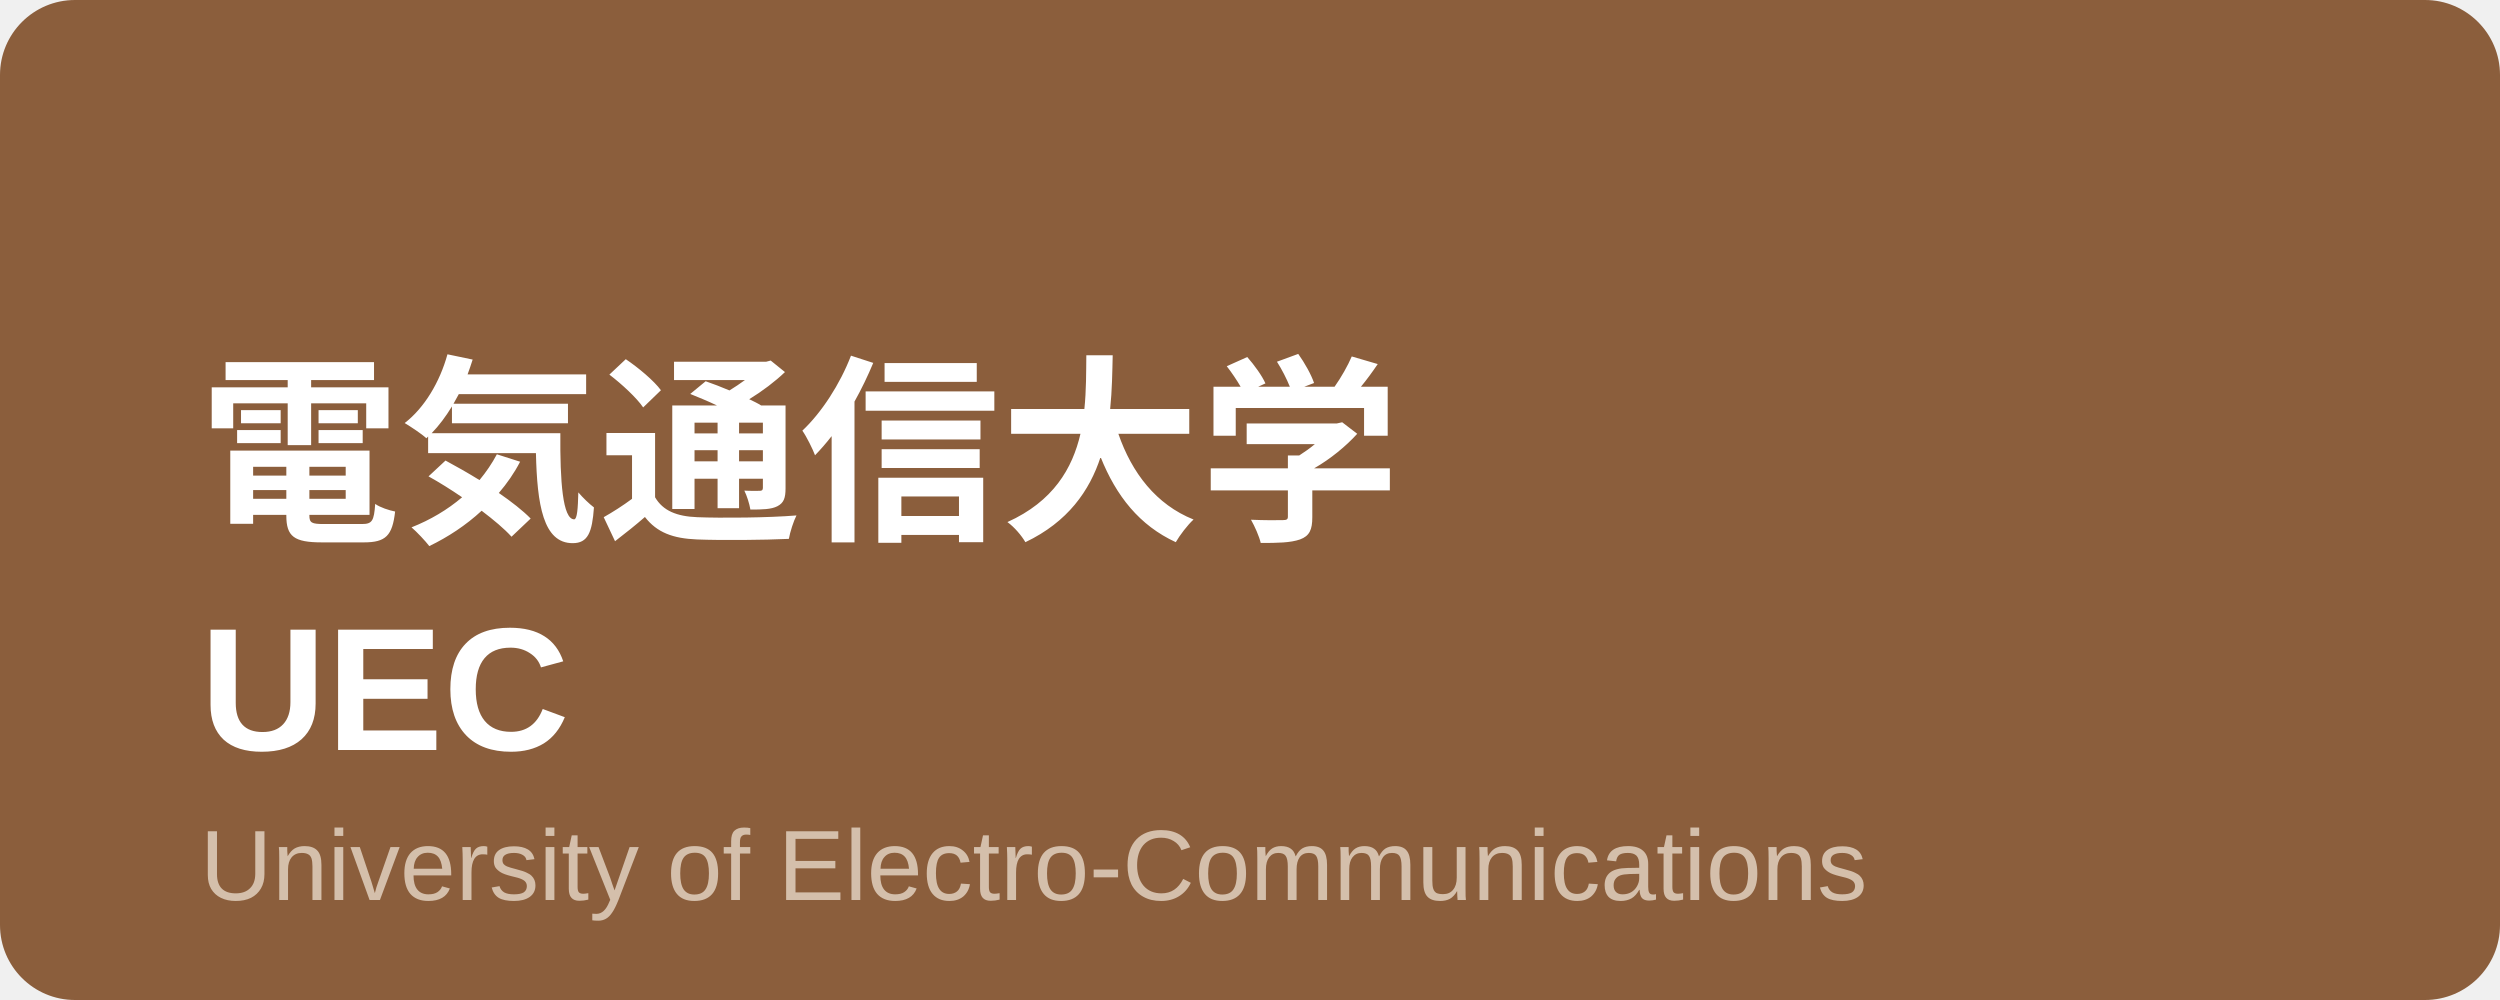
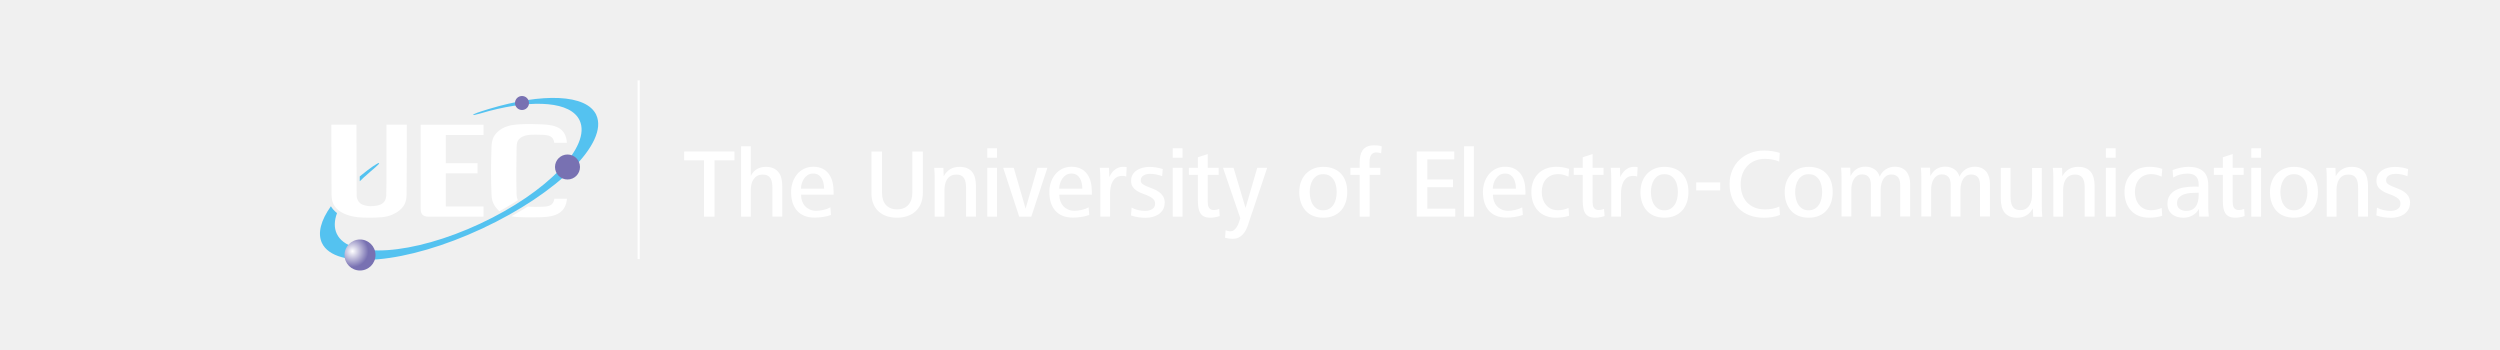
- <svg xmlns="http://www.w3.org/2000/svg" viewBox="0 0 200 80">
-   <rect width="200" height="80" rx="6" fill="#8B5E3C" />
-   <text x="16" y="42" font-family="Georgia, serif" font-weight="bold" font-size="16" fill="#fff">電気通信大学</text>
-   <text x="16" y="60" font-family="Arial, sans-serif" font-weight="bold" font-size="14" fill="#fff">UEC</text>
-   <text x="16" y="72" font-family="Arial, sans-serif" font-size="8" fill="#D4BFAB">University of Electro-Communications</text>
+ <svg xmlns="http://www.w3.org/2000/svg" viewBox="0 0 500 70">
+   <defs>
+     <style>.uec-w{fill:#fff}.uec-b{fill:#54c2f0}.uec-g{fill:url(#uec-grad)}</style>
+     <radialGradient id="uec-grad" cx="70.49" cy="50.24" r="3.19" gradientUnits="userSpaceOnUse">
+       <stop offset="0" stop-color="#fff" />
+       <stop offset="1" stop-color="#7871b2" />
+     </radialGradient>
+   </defs>
+   <g>
+     <path class="uec-w" d="M71.53 43.44c-1.1-.1-2.8-.55-3.78-1.35-.99-.8-1.4-1.63-1.44-3.12-.04-1.56-.04-14.03-.04-14.03h5.02s.03 13.73.04 14.19c0 .46.21 1.1.7 1.51.49.4 1.37.6 2.07.6 1.04 0 1.96-.2 2.45-.6.49-.4.6-.77.7-1.51.08-.66.04-14.19.04-14.19h4.07s0 12.45-.04 14.03c-.04 1.43-.45 2.3-1.44 3.11-.97.79-2.32 1.27-3.46 1.36-1.81.14-3.37.13-4.88 0Z" />
+     <path class="uec-w" d="M84.14 41.79v-16.84h12.56v2.05h-7.54v5.64h6.35v2.03h-6.35v6.62h7.54v2.05h-10.93c-1.27 0-1.63-.59-1.63-1.55Z" />
+     <path class="uec-w" d="M99.89 42.24l.2-.11c1.19-.66 2.36-1.36 3.48-2.08-.15-.34-.24-.7-.25-1.01-.08-2.51-.07-6.83 0-9.53.03-.96.12-1.39.74-1.91.49-.41 1.33-.61 2.02-.64.7-.03.85-.04 2.28 0 1.42.04 2.3.24 2.5 1.6h2.52c-.19-2.72-1.86-3.58-5.02-3.69s-3.71-.05-5.04.04c-1.28.09-2.59.45-3.56 1.26-.97.81-1.4 1.59-1.46 3.26-.13 4.19-.13 6.13 0 9.45.03.87.17 2.05 1.48 3.28Z" />
+     <path class="uec-w" d="M108.37 41.35c-1.4.03-1.48.03-2.28 0-.17 0-.34-.02-.52-.05l-.41.25c-.92.57-1.89 1.14-2.88 1.7.42.09.79.14 1.05.15 1.02.05 2.15.11 5.04.04 2.83-.07 4.8-.97 5.02-3.69h-2.52c-.19 1.35-1.08 1.57-2.5 1.6Z" />
+   </g>
+   <g>
+     <path class="uec-b" d="M71.95 36.25c.27-.26.55-.53.84-.79 1.85-1.68 3.17-2.65 3.03-2.83-.15-.19-1.85 1.01-3.42 2.29-.15.12-.3.25-.45.37v.97Z" />
+     <path class="uec-b" d="M119.26 22.99c-1.95-4.17-10.7-4.45-21.51-1.19-1.95.59-3.18 1.02-3.12 1.18.06.16 2.39-.57 3.22-.79 8.98-2.35 16.33-1.87 18.08 1.9 2.4 5.16-6.52 14.41-19.94 20.66s-26.24 7.15-28.64 1.99c-.55-1.18-.51-2.58.05-4.12-.53-.43-.93-.87-1.22-1.37-1.99 2.8-2.71 5.37-1.8 7.33 2.56 5.48 16.91 4.2 32.06-2.87s25.36-17.24 22.81-22.72Z" />
+     <circle cx="72" cy="51" r="3.1" fill="url(#uec-grad)" />
+     <circle cx="113.5" cy="33.4" r="2.5" fill="url(#uec-grad)" />
+     <circle cx="104.4" cy="20.6" r="1.4" fill="url(#uec-grad)" />
+   </g>
+   <g fill="#fff">
+     <path d="M142.91 32.06v11.27h-2.11V32.06h-3.97v-1.76h10.06v1.76h-3.98Z" />
+     <path d="M154.48 43.33v-5.75c0-.35-.02-.68-.07-1-.05-.32-.14-.6-.27-.85-.14-.25-.33-.45-.59-.59-.25-.15-.59-.22-1.01-.22-.46 0-.83.09-1.13.27-.3.18-.54.42-.73.71-.19.29-.32.62-.4.99-.08.37-.12.74-.12 1.12v5.32h-1.95V29.25h1.95v5.94c.3-.61.71-1.07 1.22-1.37.51-.3 1.12-.45 1.81-.45.59 0 1.08.1 1.49.28.41.19.75.45 1.01.78.27.33.46.73.58 1.19.12.46.18.97.18 1.53v6.17h-1.97Z" />
+     <path d="M160.21 38.95c0 .46.07.88.21 1.27.14.39.33.73.6 1.01.26.29.58.51.96.68.38.17.8.25 1.27.25.44 0 .93-.06 1.45-.18.53-.12.99-.29 1.38-.51l.12 1.52c-.49.18-1.03.32-1.6.4-.57.09-1.13.13-1.66.13-.81 0-1.51-.12-2.1-.37-.59-.25-1.08-.6-1.47-1.06-.39-.45-.68-1-.87-1.62-.19-.63-.28-1.32-.28-2.09 0-.66.1-1.3.31-1.91.21-.61.5-1.15.88-1.61.38-.46.84-.83 1.39-1.1.55-.27 1.16-.41 1.84-.41.73 0 1.35.13 1.87.39.51.26.94.62 1.27 1.07.33.46.57.99.72 1.59.15.61.22 1.25.22 1.94v.59h-6.48Zm4.61-1.21c0-.35-.04-.71-.11-1.07-.07-.36-.19-.68-.36-.98-.17-.29-.39-.53-.67-.71-.28-.18-.63-.27-1.05-.27s-.78.1-1.08.29c-.31.2-.56.45-.76.75-.2.31-.35.63-.45.99-.1.35-.15.68-.15 1h4.63Z" />
+     <path d="M184.57 38.58c0 .78-.13 1.48-.38 2.1-.25.62-.61 1.14-1.06 1.56-.45.42-1 .75-1.64.97-.64.22-1.33.33-2.09.33s-1.46-.11-2.09-.32c-.62-.22-1.16-.53-1.61-.95-.45-.42-.8-.93-1.04-1.53-.25-.61-.37-1.31-.37-2.1v-8.34h2.11v8.3c0 .47.06.9.19 1.31.12.4.31.75.56 1.04.25.29.56.52.94.68.38.16.82.24 1.33.24s.95-.08 1.33-.24c.38-.16.69-.39.95-.68.25-.29.44-.64.57-1.03.12-.4.19-.84.19-1.32v-8.3h2.11v8.28Z" />
+     <path d="M193.21 43.33v-5.75c0-.34-.02-.67-.07-.99-.05-.32-.14-.61-.27-.86-.14-.25-.33-.45-.59-.59-.25-.15-.59-.22-1.01-.22-.46 0-.84.09-1.14.27-.31.18-.55.42-.73.71-.18.29-.31.62-.39.99-.08.37-.12.75-.12 1.14v5.3h-1.95v-7.52c0-.38 0-.75-.02-1.12-.01-.37-.04-.75-.08-1.12h1.84l.06 1.68c.68-1.25 1.73-1.88 3.16-1.88.6 0 1.11.09 1.53.27.42.18.76.44 1.02.77.25.33.44.73.56 1.2.12.47.18.98.18 1.54v6.17h-1.97Z" />
+     <path d="M197.45 31.55v-1.89h1.95v1.89h-1.95Zm0 11.78v-9.77h1.95v9.77h-1.95Z" />
+     <path d="M206.26 43.33h-2.42l-3.2-9.77h2.11l2.37 8.16 2.37-8.16h1.99l-3.22 9.77Z" />
+     <path d="M211.86 38.95c0 .46.07.88.21 1.27.14.39.33.73.6 1.01.26.29.58.51.96.68.38.17.8.25 1.27.25.44 0 .93-.06 1.45-.18.53-.12.99-.29 1.38-.51l.12 1.52c-.49.18-1.03.32-1.6.4-.57.09-1.13.13-1.66.13-.81 0-1.51-.12-2.1-.37-.59-.25-1.08-.6-1.47-1.06-.39-.45-.68-1-.87-1.62-.19-.63-.28-1.32-.28-2.09 0-.66.1-1.3.31-1.91.21-.61.5-1.15.88-1.61.38-.46.84-.83 1.39-1.1.55-.27 1.16-.41 1.84-.41.73 0 1.35.13 1.87.39.51.26.94.62 1.27 1.07.33.46.57.99.72 1.59.15.61.22 1.25.22 1.94v.59h-6.48Zm4.61-1.21c0-.35-.04-.71-.11-1.07-.07-.36-.19-.68-.36-.98-.17-.29-.39-.53-.67-.71-.28-.18-.63-.27-1.05-.27s-.78.1-1.08.29c-.31.2-.56.45-.76.75-.2.31-.35.63-.45.99-.1.35-.15.68-.15 1h4.63Z" />
+     <path d="M225.23 35.3c-.13-.05-.26-.08-.39-.1-.13-.01-.27-.02-.41-.02-.48 0-.88.11-1.19.33-.31.22-.56.51-.74.85-.18.34-.31.72-.38 1.13s-.11.8-.11 1.18v4.65h-1.95v-7.52c0-.38 0-.75-.02-1.12-.01-.37-.04-.75-.08-1.12h1.84l.06 1.88c.1-.26.24-.51.41-.76.17-.25.37-.47.6-.66.23-.2.48-.35.76-.47.28-.12.58-.18.89-.18.14 0 .28 0 .41 0 .13 0 .27.03.41.07l-.1 1.86Z" />
+     <path d="M232.93 40.58c0 .51-.11.95-.33 1.33-.22.38-.51.69-.86.93-.35.24-.75.42-1.2.54-.45.12-.9.18-1.36.18-.51 0-1.01-.04-1.51-.11s-.99-.19-1.47-.36l.12-1.56c.42.22.86.38 1.33.49.47.11.93.16 1.39.16.53 0 1-.12 1.39-.35.39-.23.59-.6.59-1.11 0-.36-.12-.66-.35-.89-.23-.23-.53-.43-.89-.6-.36-.17-.75-.33-1.16-.47-.42-.14-.8-.32-1.16-.54-.36-.22-.65-.48-.89-.81-.23-.32-.35-.74-.35-1.25s.11-.94.34-1.29c.23-.35.52-.64.87-.86.35-.22.75-.38 1.18-.48.44-.1.87-.15 1.3-.15s.89.04 1.34.11.88.18 1.3.32l-.12 1.43c-.35-.14-.74-.26-1.16-.34-.42-.09-.82-.13-1.2-.13-.22 0-.44.02-.66.06-.22.04-.43.11-.62.21-.19.1-.34.23-.46.4-.12.17-.18.39-.18.66s.12.52.35.69c.23.18.53.34.89.49.36.15.75.3 1.16.46.42.16.8.35 1.16.6.36.24.66.54.89.9.23.36.35.81.35 1.36Z" />
+     <path d="M234.55 31.55v-1.89h1.95v1.89h-1.95Zm0 11.78v-9.77h1.95v9.77h-1.95Z" />
+     <path d="M243.94 43.21c-.3.11-.61.19-.94.24-.32.06-.64.09-.94.09-.52 0-.94-.09-1.27-.25-.33-.17-.58-.4-.75-.7-.18-.3-.3-.66-.36-1.07-.07-.41-.1-.85-.1-1.32v-5.23h-1.8v-1.41h1.8v-2.11l1.97-.64v2.75h2.19v1.41h-2.19v5.47c0 .21.02.41.05.6.03.19.1.35.19.5.09.14.22.26.37.34.16.08.36.13.6.13.36 0 .72-.08 1.08-.23l.1 1.44Z" />
+     <path d="M249.68 44.78c-.12.36-.26.73-.43 1.08-.17.36-.38.68-.63.96-.25.28-.54.51-.88.68-.34.18-.74.26-1.21.26-.3 0-.56-.02-.77-.05-.21-.03-.46-.08-.75-.15l.12-1.5c.16.05.32.1.48.14.16.04.33.06.5.06.25 0 .47-.07.66-.22.2-.15.36-.33.51-.54.14-.21.26-.43.36-.65.1-.23.17-.43.22-.6l.2-.61-3.46-10.08h2.11l2.4 8.03 2.34-8.03h1.99l-3.77 11.21Z" />
+     <path d="M269.45 38.41c0 .74-.11 1.43-.31 2.05-.21.63-.52 1.17-.93 1.63-.41.46-.91.82-1.51 1.07-.6.25-1.28.38-2.05.38s-1.47-.13-2.07-.38c-.6-.25-1.1-.61-1.5-1.07-.4-.46-.71-1.01-.92-1.63-.21-.63-.31-1.31-.31-2.05s.11-1.42.34-2.04c.23-.62.55-1.15.97-1.59.42-.44.92-.79 1.51-1.04.59-.25 1.25-.37 1.98-.37.77 0 1.45.12 2.05.36.6.24 1.1.58 1.51 1.02.41.44.72.97.93 1.59.21.63.31 1.32.31 2.07Zm-2.11 0c0-.43-.05-.86-.14-1.29-.09-.43-.24-.81-.46-1.15-.22-.34-.49-.61-.83-.82-.34-.21-.76-.31-1.27-.31s-.91.11-1.25.31c-.34.21-.62.49-.83.83-.22.34-.37.73-.47 1.15-.1.42-.15.85-.15 1.28s.05.88.15 1.32c.1.44.25.83.47 1.17.21.34.49.62.83.84.34.22.76.32 1.25.32s.89-.11 1.24-.32c.34-.22.63-.49.84-.83.22-.34.37-.73.47-1.16.1-.44.15-.88.15-1.34Z" />
+     <path d="M276.24 30.67c-.3-.12-.62-.18-.96-.18s-.6.07-.78.22c-.18.14-.32.32-.4.53-.09.21-.14.42-.16.63-.02.22-.03.39-.03.52v1.17h2.15v1.41h-2.13v8.36h-1.99v-8.36h-1.86v-1.41h1.86v-1.13c0-.4.04-.8.11-1.2.07-.4.21-.76.41-1.08.2-.32.49-.59.87-.79.38-.2.87-.3 1.48-.3.25 0 .51.01.79.04.28.03.53.09.75.18l-.12 1.41Z" />
+     <path d="M283.35 43.33v-13.03h7.5v1.58h-5.39v4.02h5.14v1.54h-5.14v4.3h5.59v1.58h-7.7Z" />
+     <path d="M292.82 43.33V29.25h1.95v14.08h-1.95Z" />
+     <path d="M298.58 38.95c0 .46.07.88.21 1.27.14.39.33.73.6 1.01.26.29.58.51.96.68.38.17.8.25 1.27.25.44 0 .93-.06 1.45-.18.53-.12.99-.29 1.38-.51l.12 1.52c-.49.18-1.03.32-1.6.4-.57.09-1.13.13-1.66.13-.81 0-1.51-.12-2.1-.37-.59-.25-1.08-.6-1.47-1.06-.39-.45-.68-1-.87-1.62-.19-.63-.28-1.32-.28-2.09 0-.66.1-1.3.31-1.91.21-.61.5-1.15.88-1.61.38-.46.84-.83 1.39-1.1.55-.27 1.16-.41 1.84-.41.73 0 1.35.13 1.87.39.51.26.94.62 1.27 1.07.33.46.57.99.72 1.59.15.61.22 1.25.22 1.94v.59h-6.48Zm4.61-1.21c0-.35-.04-.71-.11-1.07-.07-.36-.19-.68-.36-.98s-.39-.53-.67-.71c-.28-.18-.63-.27-1.05-.27s-.78.1-1.08.29c-.31.2-.56.45-.76.75-.2.31-.35.63-.45.99-.1.35-.15.68-.15 1h4.63Z" />
+     <path d="M313.83 43.15c-.43.14-.87.24-1.31.3-.44.06-.89.09-1.35.09-.77 0-1.46-.13-2.07-.38-.61-.25-1.13-.61-1.54-1.07-.42-.45-.74-1-.96-1.63-.22-.63-.33-1.32-.33-2.06s.12-1.44.35-2.06c.23-.62.57-1.15 1-1.59.44-.44.96-.78 1.58-1.03.62-.24 1.31-.36 2.06-.36.88 0 1.74.14 2.56.41l-.12 1.56c-.31-.14-.64-.26-.99-.36-.34-.1-.69-.15-1.05-.15-.53 0-1 .09-1.42.27-.41.18-.76.43-1.04.75-.28.32-.49.7-.63 1.13-.14.44-.22.91-.22 1.42s.07.96.21 1.4c.14.44.34.82.62 1.16.27.34.61.61 1.01.8.4.2.87.29 1.39.29.74 0 1.45-.15 2.13-.45l.1 1.54Z" />
+     <path d="M320.91 43.21c-.3.11-.61.19-.94.24-.33.06-.64.09-.94.09-.52 0-.94-.09-1.27-.25-.33-.17-.58-.4-.75-.7-.18-.3-.3-.66-.36-1.07-.07-.41-.1-.85-.1-1.32v-5.23h-1.8v-1.41h1.8v-2.11l1.97-.64v2.75h2.19v1.41h-2.19v5.47c0 .21.02.41.05.6.03.19.1.35.19.5.09.14.22.26.37.34.16.08.36.13.6.13.36 0 .72-.08 1.08-.23l.1 1.44Z" />
+     <path d="M327.42 35.3c-.13-.05-.26-.08-.39-.1-.13-.01-.27-.02-.41-.02-.48 0-.88.11-1.19.33-.31.22-.56.51-.74.85-.18.34-.31.72-.38 1.13s-.11.8-.11 1.18v4.65h-1.95v-7.52c0-.38 0-.75-.02-1.12-.01-.37-.04-.75-.08-1.12h1.84l.06 1.88c.1-.26.24-.51.41-.76.17-.25.37-.47.6-.66.23-.2.48-.35.76-.47.28-.12.58-.18.89-.18.14 0 .28 0 .41 0 .13 0 .27.03.41.07l-.1 1.86Z" />
+     <path d="M337.69 38.41c0 .74-.11 1.43-.31 2.05-.21.63-.52 1.17-.93 1.63-.41.46-.91.82-1.51 1.07-.6.25-1.28.38-2.05.38s-1.47-.13-2.07-.38c-.6-.25-1.1-.61-1.5-1.07-.4-.46-.71-1.01-.92-1.63-.21-.63-.31-1.31-.31-2.05s.11-1.42.34-2.04c.23-.62.55-1.15.97-1.59.42-.44.92-.79 1.51-1.04.59-.25 1.25-.37 1.98-.37.77 0 1.45.12 2.05.36.6.24 1.1.58 1.51 1.02.41.44.72.97.93 1.59.21.63.31 1.32.31 2.07Zm-2.11 0c0-.43-.05-.86-.14-1.29-.09-.43-.24-.81-.46-1.15s-.49-.61-.83-.82c-.34-.21-.76-.31-1.27-.31s-.91.11-1.25.31c-.34.21-.62.49-.83.83-.22.34-.37.73-.47 1.15-.1.42-.15.85-.15 1.28s.05.88.15 1.32c.1.44.25.83.47 1.17.21.34.49.62.83.84s.76.32 1.25.32.89-.11 1.24-.32c.34-.22.63-.49.84-.83.22-.34.37-.73.47-1.16.1-.44.15-.88.15-1.34Z" />
+     <path d="M339.24 38.08v-1.6h4.8v1.6h-4.8Z" />
+     <path d="M356 42.98c-.46.21-.97.35-1.55.44-.58.09-1.12.13-1.63.13-1.04 0-1.99-.15-2.83-.46-.85-.31-1.57-.75-2.17-1.33-.6-.58-1.07-1.29-1.4-2.12-.33-.83-.5-1.77-.5-2.81s.17-1.9.52-2.72c.34-.83.82-1.54 1.44-2.13.61-.59 1.34-1.05 2.18-1.38.84-.32 1.76-.49 2.76-.49.49 0 1.03.04 1.6.12.57.08 1.09.2 1.54.37l-.12 1.72c-.4-.18-.86-.32-1.36-.41-.5-.09-.98-.14-1.44-.14-.77 0-1.46.13-2.06.38-.6.25-1.12.61-1.53 1.06-.42.45-.74.98-.97 1.6-.23.62-.34 1.29-.34 2.02s.11 1.44.32 2.06c.22.62.53 1.15.95 1.59.42.44.92.79 1.52 1.03.6.25 1.29.37 2.07.37.49 0 .99-.04 1.47-.13.49-.08.95-.23 1.4-.44l.12 1.66Z" />
+     <path d="M366.54 38.41c0 .74-.11 1.43-.31 2.05-.21.63-.52 1.17-.93 1.63-.41.46-.91.82-1.51 1.07-.6.25-1.28.38-2.05.38s-1.47-.13-2.07-.38c-.6-.25-1.1-.61-1.5-1.07-.4-.46-.71-1.01-.92-1.63-.21-.63-.31-1.31-.31-2.05s.11-1.42.34-2.04c.23-.62.55-1.15.97-1.59.42-.44.92-.79 1.51-1.04.59-.25 1.25-.37 1.98-.37.77 0 1.45.12 2.05.36.6.24 1.1.58 1.51 1.02.41.44.72.97.93 1.59.21.63.31 1.32.31 2.07Zm-2.11 0c0-.43-.05-.86-.14-1.29-.09-.43-.24-.81-.46-1.15-.22-.34-.49-.61-.83-.82-.34-.21-.76-.31-1.27-.31s-.91.11-1.25.31c-.34.21-.62.49-.83.83-.22.34-.37.73-.47 1.15-.1.42-.15.85-.15 1.28s.05.88.15 1.32c.1.44.25.83.47 1.17.21.34.49.62.83.84s.76.32 1.25.32.89-.11 1.24-.32c.34-.22.63-.49.84-.83.22-.34.37-.73.47-1.16.1-.44.15-.88.15-1.34Z" />
+     <path d="M380.04 43.33v-6.26c0-.3-.03-.58-.08-.84-.05-.26-.14-.49-.27-.68-.13-.2-.31-.35-.54-.47-.23-.12-.51-.18-.85-.18-.4 0-.74.09-1.02.27-.27.18-.49.42-.66.71-.17.29-.29.62-.37.99-.08.37-.12.74-.12 1.12v5.32h-1.95v-6.26c0-.3-.03-.58-.08-.84-.05-.26-.14-.49-.27-.68-.13-.2-.31-.35-.54-.47-.23-.12-.51-.18-.85-.18-.4 0-.74.09-1.01.27-.27.18-.5.42-.67.71-.18.29-.3.62-.38.99-.08.37-.12.74-.12 1.12v5.32h-1.95v-7.52c0-.38 0-.75-.02-1.12-.01-.37-.04-.75-.08-1.12h1.84l.06 1.68c.64-1.25 1.63-1.88 2.99-1.88.39 0 .74.05 1.05.16.31.11.59.25.84.43.25.18.45.39.6.64.16.24.27.5.35.77.12-.3.28-.57.49-.82.21-.25.45-.46.71-.63.27-.18.55-.31.86-.4.31-.09.62-.14.93-.14.53 0 .99.09 1.38.25.38.17.7.41.96.71.25.31.44.67.57 1.09.12.42.19.89.19 1.4v6.5h-1.97Z" />
+     <path d="M396 43.33v-6.26c0-.3-.03-.58-.08-.84-.05-.26-.14-.49-.27-.68-.13-.2-.31-.35-.54-.47-.23-.12-.51-.18-.85-.18-.4 0-.74.09-1.02.27-.27.18-.49.42-.66.71-.17.29-.29.62-.37.99-.08.37-.12.74-.12 1.12v5.32h-1.95v-6.26c0-.3-.03-.58-.08-.84-.05-.26-.14-.49-.27-.68-.13-.2-.31-.35-.54-.47-.23-.12-.51-.18-.85-.18-.4 0-.74.09-1.01.27-.27.18-.5.42-.67.71-.18.29-.3.62-.38.99-.08.37-.12.74-.12 1.12v5.32h-1.95v-7.52c0-.38 0-.75-.02-1.12-.01-.37-.04-.75-.08-1.12h1.84l.06 1.68c.64-1.25 1.63-1.88 2.99-1.88.39 0 .74.05 1.05.16.31.11.59.25.84.43.25.18.45.39.6.64.16.24.27.5.35.77.12-.3.28-.57.49-.82.21-.25.45-.46.71-.63.27-.18.55-.31.86-.4.31-.09.62-.14.93-.14.53 0 .99.09 1.38.25.38.17.7.41.96.71.25.31.44.67.57 1.09.12.42.19.89.19 1.4v6.5h-1.97Z" />
+     <path d="M406.63 43.33l-.06-1.66c-.68 1.25-1.73 1.88-3.14 1.88-.61 0-1.12-.1-1.53-.28-.41-.19-.75-.45-1.01-.79-.26-.34-.45-.74-.56-1.21-.11-.47-.17-.98-.17-1.54v-6.15h1.95v5.74c0 .34.02.67.07 1 .05.33.14.61.27.87.14.25.33.46.59.61.25.15.59.22 1.01.22.46 0 .83-.09 1.13-.27.3-.18.54-.42.72-.71.18-.29.31-.62.39-.99.08-.37.12-.75.12-1.14v-5.31h1.95v7.52c0 .38 0 .75.02 1.12.01.37.04.75.08 1.12h-1.84Z" />
+     <path d="M416.94 43.33v-5.75c0-.34-.02-.67-.07-.99-.05-.32-.14-.61-.27-.86-.14-.25-.33-.45-.59-.59-.25-.15-.59-.22-1.01-.22-.46 0-.84.09-1.14.27-.31.18-.55.42-.73.71-.18.29-.31.62-.39.99-.08.37-.12.75-.12 1.14v5.3h-1.95v-7.52c0-.38 0-.75-.02-1.12-.01-.37-.04-.75-.08-1.12h1.84l.06 1.68c.68-1.25 1.73-1.88 3.16-1.88.6 0 1.11.09 1.53.27.42.18.76.44 1.02.77.25.33.44.73.56 1.2.12.47.18.98.18 1.54v6.17h-1.97Z" />
+     <path d="M421.18 31.55v-1.89h1.95v1.89h-1.95Zm0 11.78v-9.77h1.95v9.77h-1.95Z" />
+     <path d="M432.46 43.15c-.43.14-.87.24-1.31.3-.44.06-.89.09-1.35.09-.77 0-1.46-.13-2.07-.38-.61-.25-1.13-.61-1.54-1.07-.42-.45-.74-1-.96-1.63-.22-.63-.33-1.32-.33-2.06s.12-1.44.35-2.06c.23-.62.57-1.15 1-1.59.44-.44.96-.78 1.58-1.03.62-.24 1.31-.36 2.06-.36.88 0 1.74.14 2.56.41l-.12 1.56c-.31-.14-.64-.26-.99-.36-.34-.1-.69-.15-1.05-.15-.53 0-1 .09-1.42.27-.41.18-.76.43-1.04.75-.28.32-.49.7-.63 1.13-.14.44-.22.91-.22 1.42s.07.96.21 1.4c.14.44.34.82.62 1.16.27.34.61.61 1.01.8.4.2.87.29 1.39.29.74 0 1.45-.15 2.13-.45l.1 1.54Z" />
+     <path d="M439.85 43.33l-.06-1.54c-.3.55-.73.98-1.29 1.29-.56.31-1.15.47-1.78.47-.44 0-.86-.06-1.25-.17-.39-.11-.73-.28-1.02-.51-.29-.23-.53-.52-.7-.87-.18-.35-.26-.77-.26-1.25 0-.64.14-1.17.42-1.61.28-.44.66-.79 1.14-1.06.48-.27 1.04-.46 1.69-.58.64-.12 1.32-.18 2.04-.18h.47c.18 0 .34 0 .49.02v-.41c0-.72-.18-1.26-.54-1.64-.36-.38-.92-.57-1.69-.57-.5 0-.99.06-1.47.19-.49.12-.95.32-1.4.6l-.12-1.5c.46-.18.97-.34 1.55-.46.58-.12 1.12-.19 1.61-.19 1.26 0 2.24.29 2.93.87.69.58 1.04 1.53 1.04 2.84v4.08c0 .42 0 .8.03 1.14.02.35.05.69.09 1.03h-1.91Zm-.12-4.78h-.31c-.39 0-.82.02-1.29.05-.47.03-.9.12-1.31.26-.4.14-.74.36-1.01.64-.27.28-.4.66-.4 1.14 0 .53.18.92.55 1.17.36.25.79.37 1.27.37s.86-.09 1.18-.25c.32-.17.58-.4.77-.68.2-.29.33-.62.42-.99.08-.37.13-.77.13-1.18v-.53Z" />
+     <path d="M448.93 43.21c-.3.11-.61.19-.94.24-.33.06-.64.09-.94.09-.52 0-.94-.09-1.27-.25-.33-.17-.58-.4-.75-.7-.18-.3-.3-.66-.36-1.07-.07-.41-.1-.85-.1-1.32v-5.23h-1.8v-1.41h1.8v-2.11l1.97-.64v2.75h2.19v1.41h-2.19v5.47c0 .21.02.41.05.6.03.19.1.35.19.5.09.14.22.26.37.34.16.08.36.13.6.13.36 0 .72-.08 1.08-.23l.1 1.44Z" />
+     <path d="M450.26 31.55v-1.89h1.95v1.89h-1.95Zm0 11.78v-9.77h1.95v9.77h-1.95Z" />
+     <path d="M463.59 38.41c0 .74-.11 1.43-.31 2.05-.21.63-.52 1.17-.93 1.63-.41.46-.91.82-1.51 1.07-.6.25-1.28.38-2.05.38s-1.47-.13-2.07-.38c-.6-.25-1.1-.61-1.5-1.07-.4-.46-.71-1.01-.92-1.63-.21-.63-.31-1.31-.31-2.05s.11-1.42.34-2.04c.23-.62.55-1.15.97-1.59.42-.44.92-.79 1.51-1.04.59-.25 1.25-.37 1.98-.37.77 0 1.45.12 2.05.36.6.24 1.1.58 1.51 1.02.41.44.72.97.93 1.59.21.63.31 1.32.31 2.07Zm-2.11 0c0-.43-.05-.86-.14-1.29-.09-.43-.24-.81-.46-1.15s-.49-.61-.83-.82c-.34-.21-.76-.31-1.27-.31s-.91.11-1.25.31c-.34.21-.62.49-.83.83-.22.34-.37.73-.47 1.15-.1.42-.15.85-.15 1.28s.05.88.15 1.32c.1.44.25.83.47 1.17.21.34.49.62.83.84.34.22.76.32 1.25.32s.89-.11 1.24-.32c.34-.22.63-.49.84-.83.22-.34.37-.73.47-1.16.1-.44.15-.88.15-1.34Z" />
+     <path d="M471.62 43.33v-5.75c0-.34-.02-.67-.07-.99-.05-.32-.14-.61-.27-.86-.14-.25-.33-.45-.59-.59-.25-.15-.59-.22-1.01-.22-.46 0-.84.09-1.14.27-.31.18-.55.42-.73.71-.18.29-.31.62-.39.99-.08.37-.12.75-.12 1.14v5.3h-1.95v-7.52c0-.38 0-.75-.02-1.12-.01-.37-.04-.75-.08-1.12h1.84l.06 1.68c.68-1.25 1.73-1.88 3.16-1.88.6 0 1.11.09 1.53.27.42.18.76.44 1.02.77.25.33.44.73.56 1.2.12.47.18.98.18 1.54v6.17h-1.97Z" />
+     <path d="M482 40.58c0 .51-.11.95-.33 1.33-.22.38-.51.69-.86.93-.35.24-.75.42-1.2.54-.45.12-.9.18-1.36.18-.51 0-1.01-.04-1.51-.11s-.99-.19-1.47-.36l.12-1.56c.42.22.86.38 1.33.49.47.11.93.16 1.39.16.53 0 1-.12 1.39-.35.39-.23.59-.6.59-1.11 0-.36-.12-.66-.35-.89-.23-.23-.53-.43-.89-.6-.36-.17-.75-.33-1.16-.47-.42-.14-.8-.32-1.16-.54-.36-.22-.65-.48-.89-.81-.23-.32-.35-.74-.35-1.25s.11-.94.34-1.29c.23-.35.52-.64.87-.86.35-.22.75-.38 1.18-.48.44-.1.87-.15 1.3-.15s.89.04 1.34.11.88.18 1.3.32l-.12 1.43c-.35-.14-.74-.26-1.16-.34-.42-.09-.82-.13-1.2-.13-.22 0-.44.02-.66.06-.22.04-.43.11-.62.21-.19.1-.34.23-.46.4-.12.17-.18.39-.18.66s.12.52.35.69c.23.18.53.34.89.49.36.15.75.3 1.16.46.42.16.8.35 1.16.6.36.24.66.54.89.9.23.36.35.81.35 1.36Z" />
+   </g>
+   <rect x="127.52" y="16.08" width=".43" height="35.73" fill="#fff" />
</svg>
